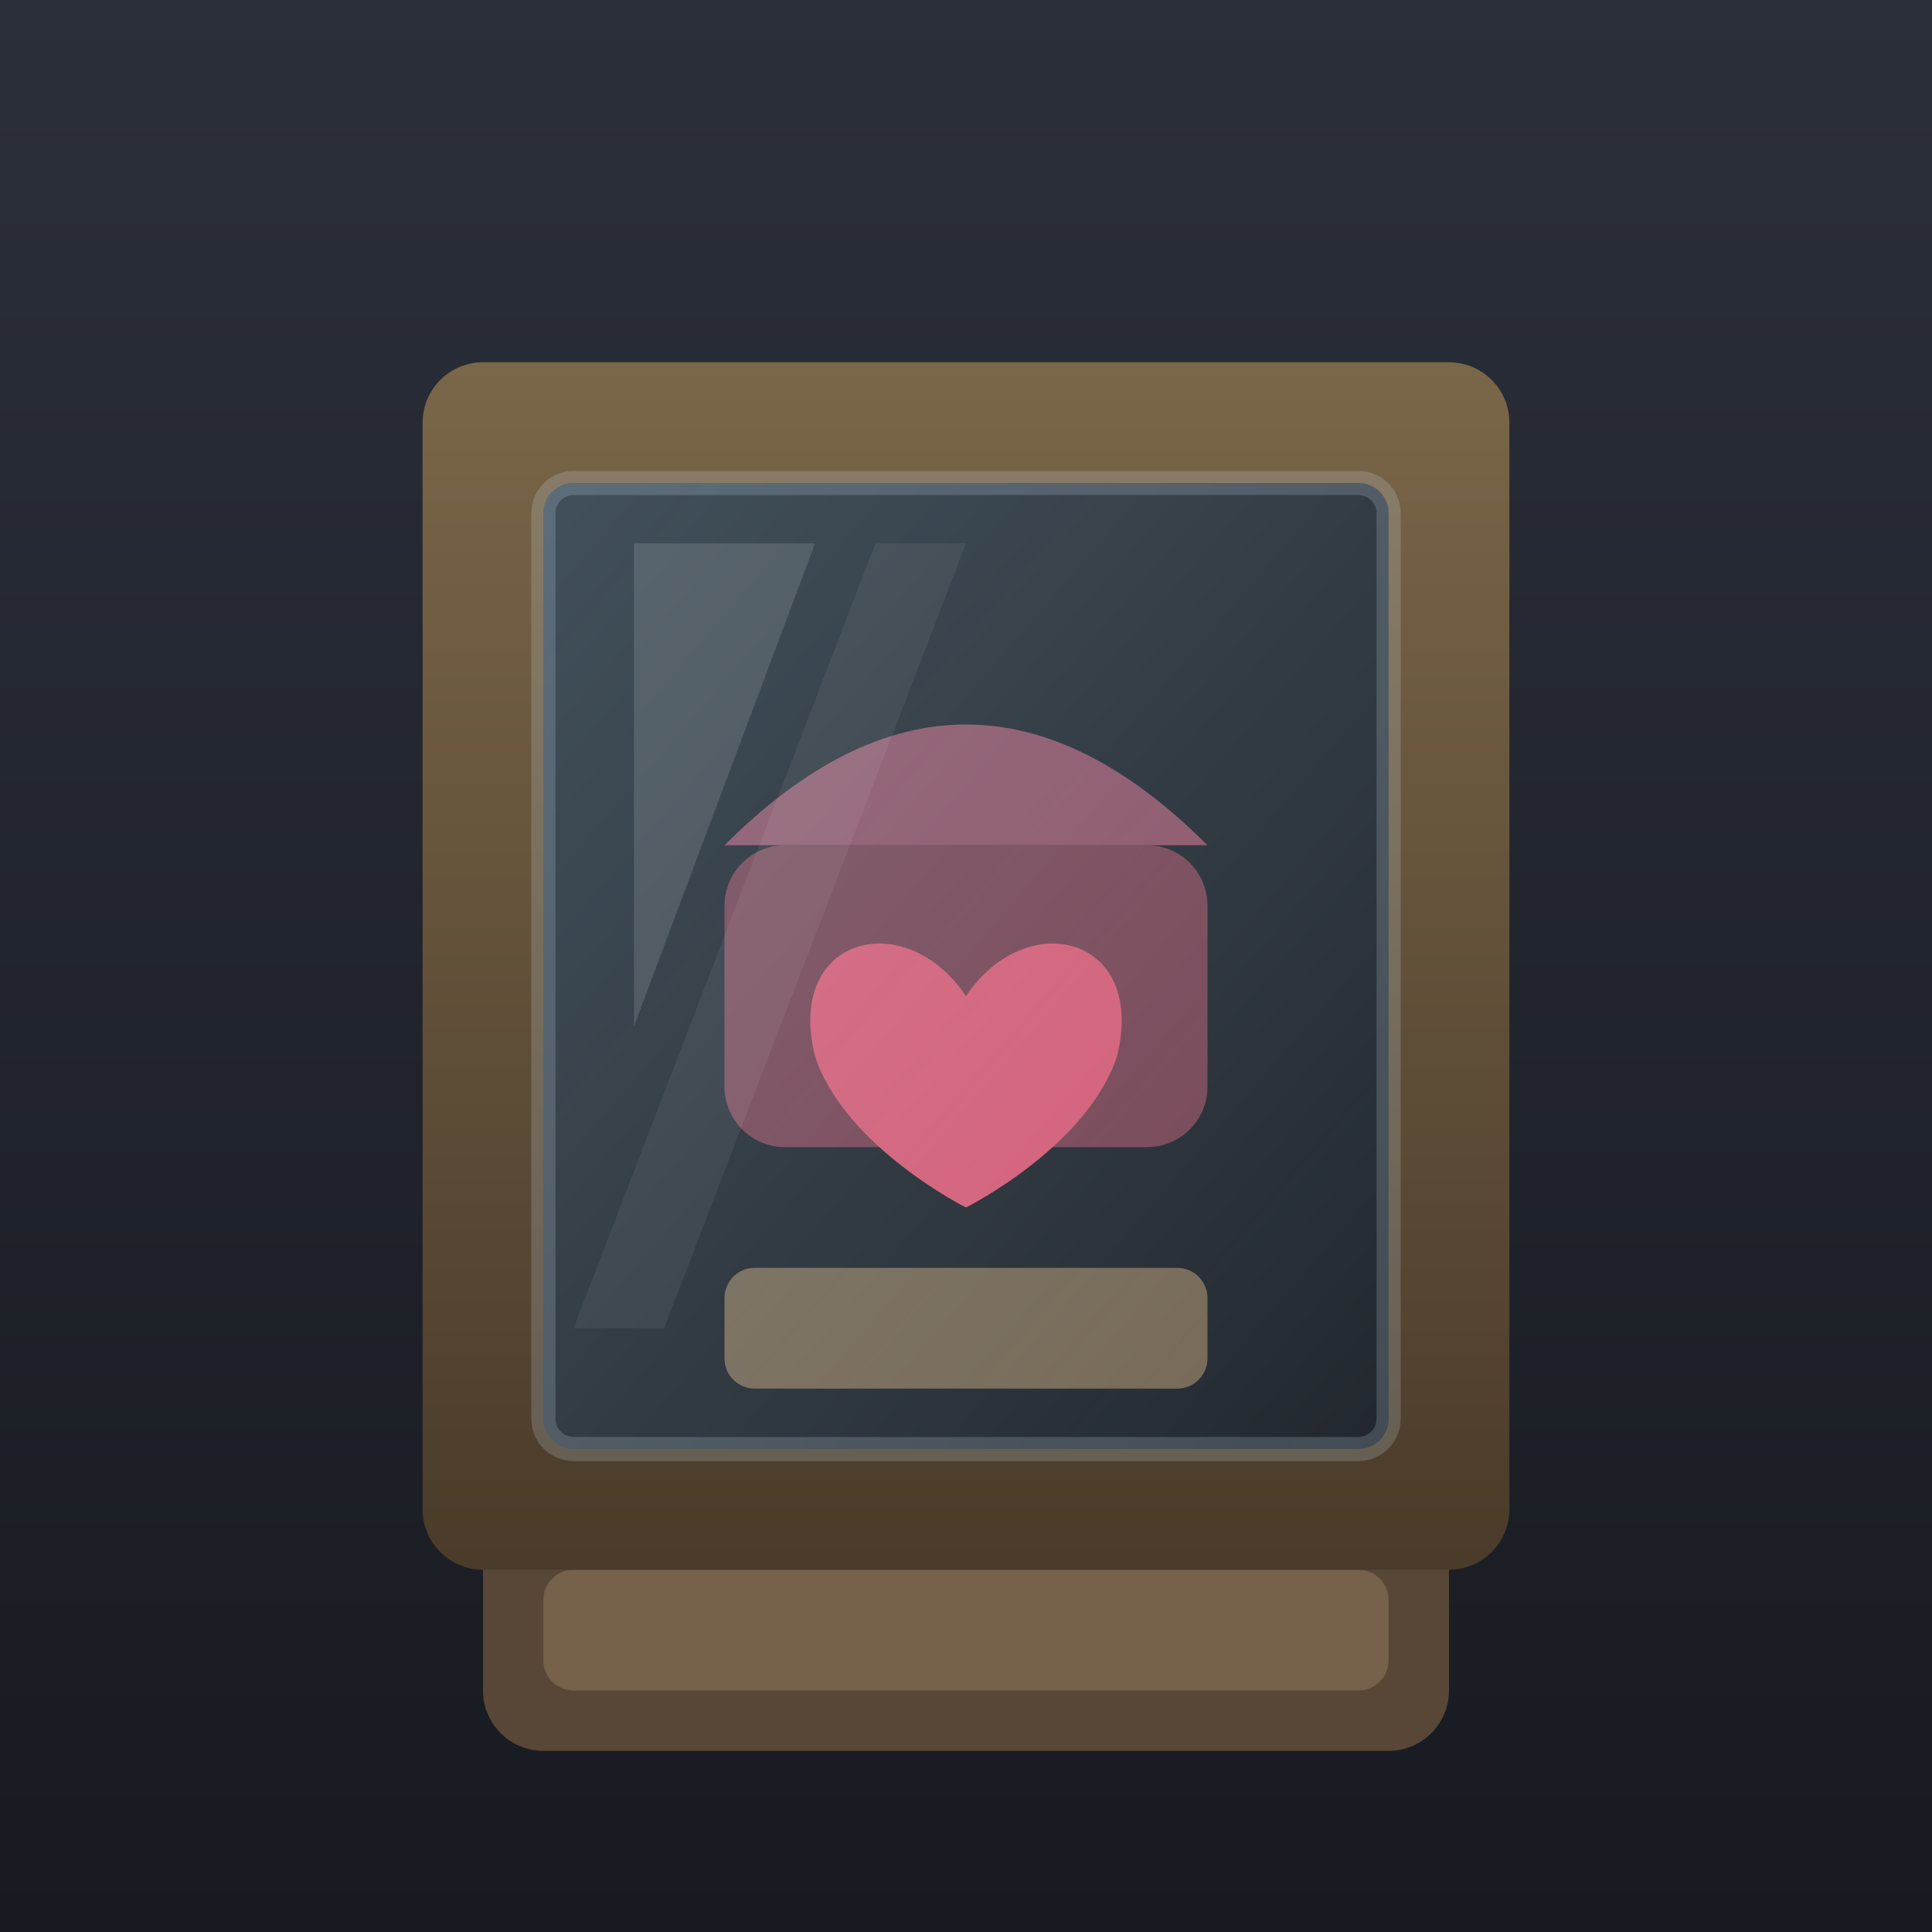
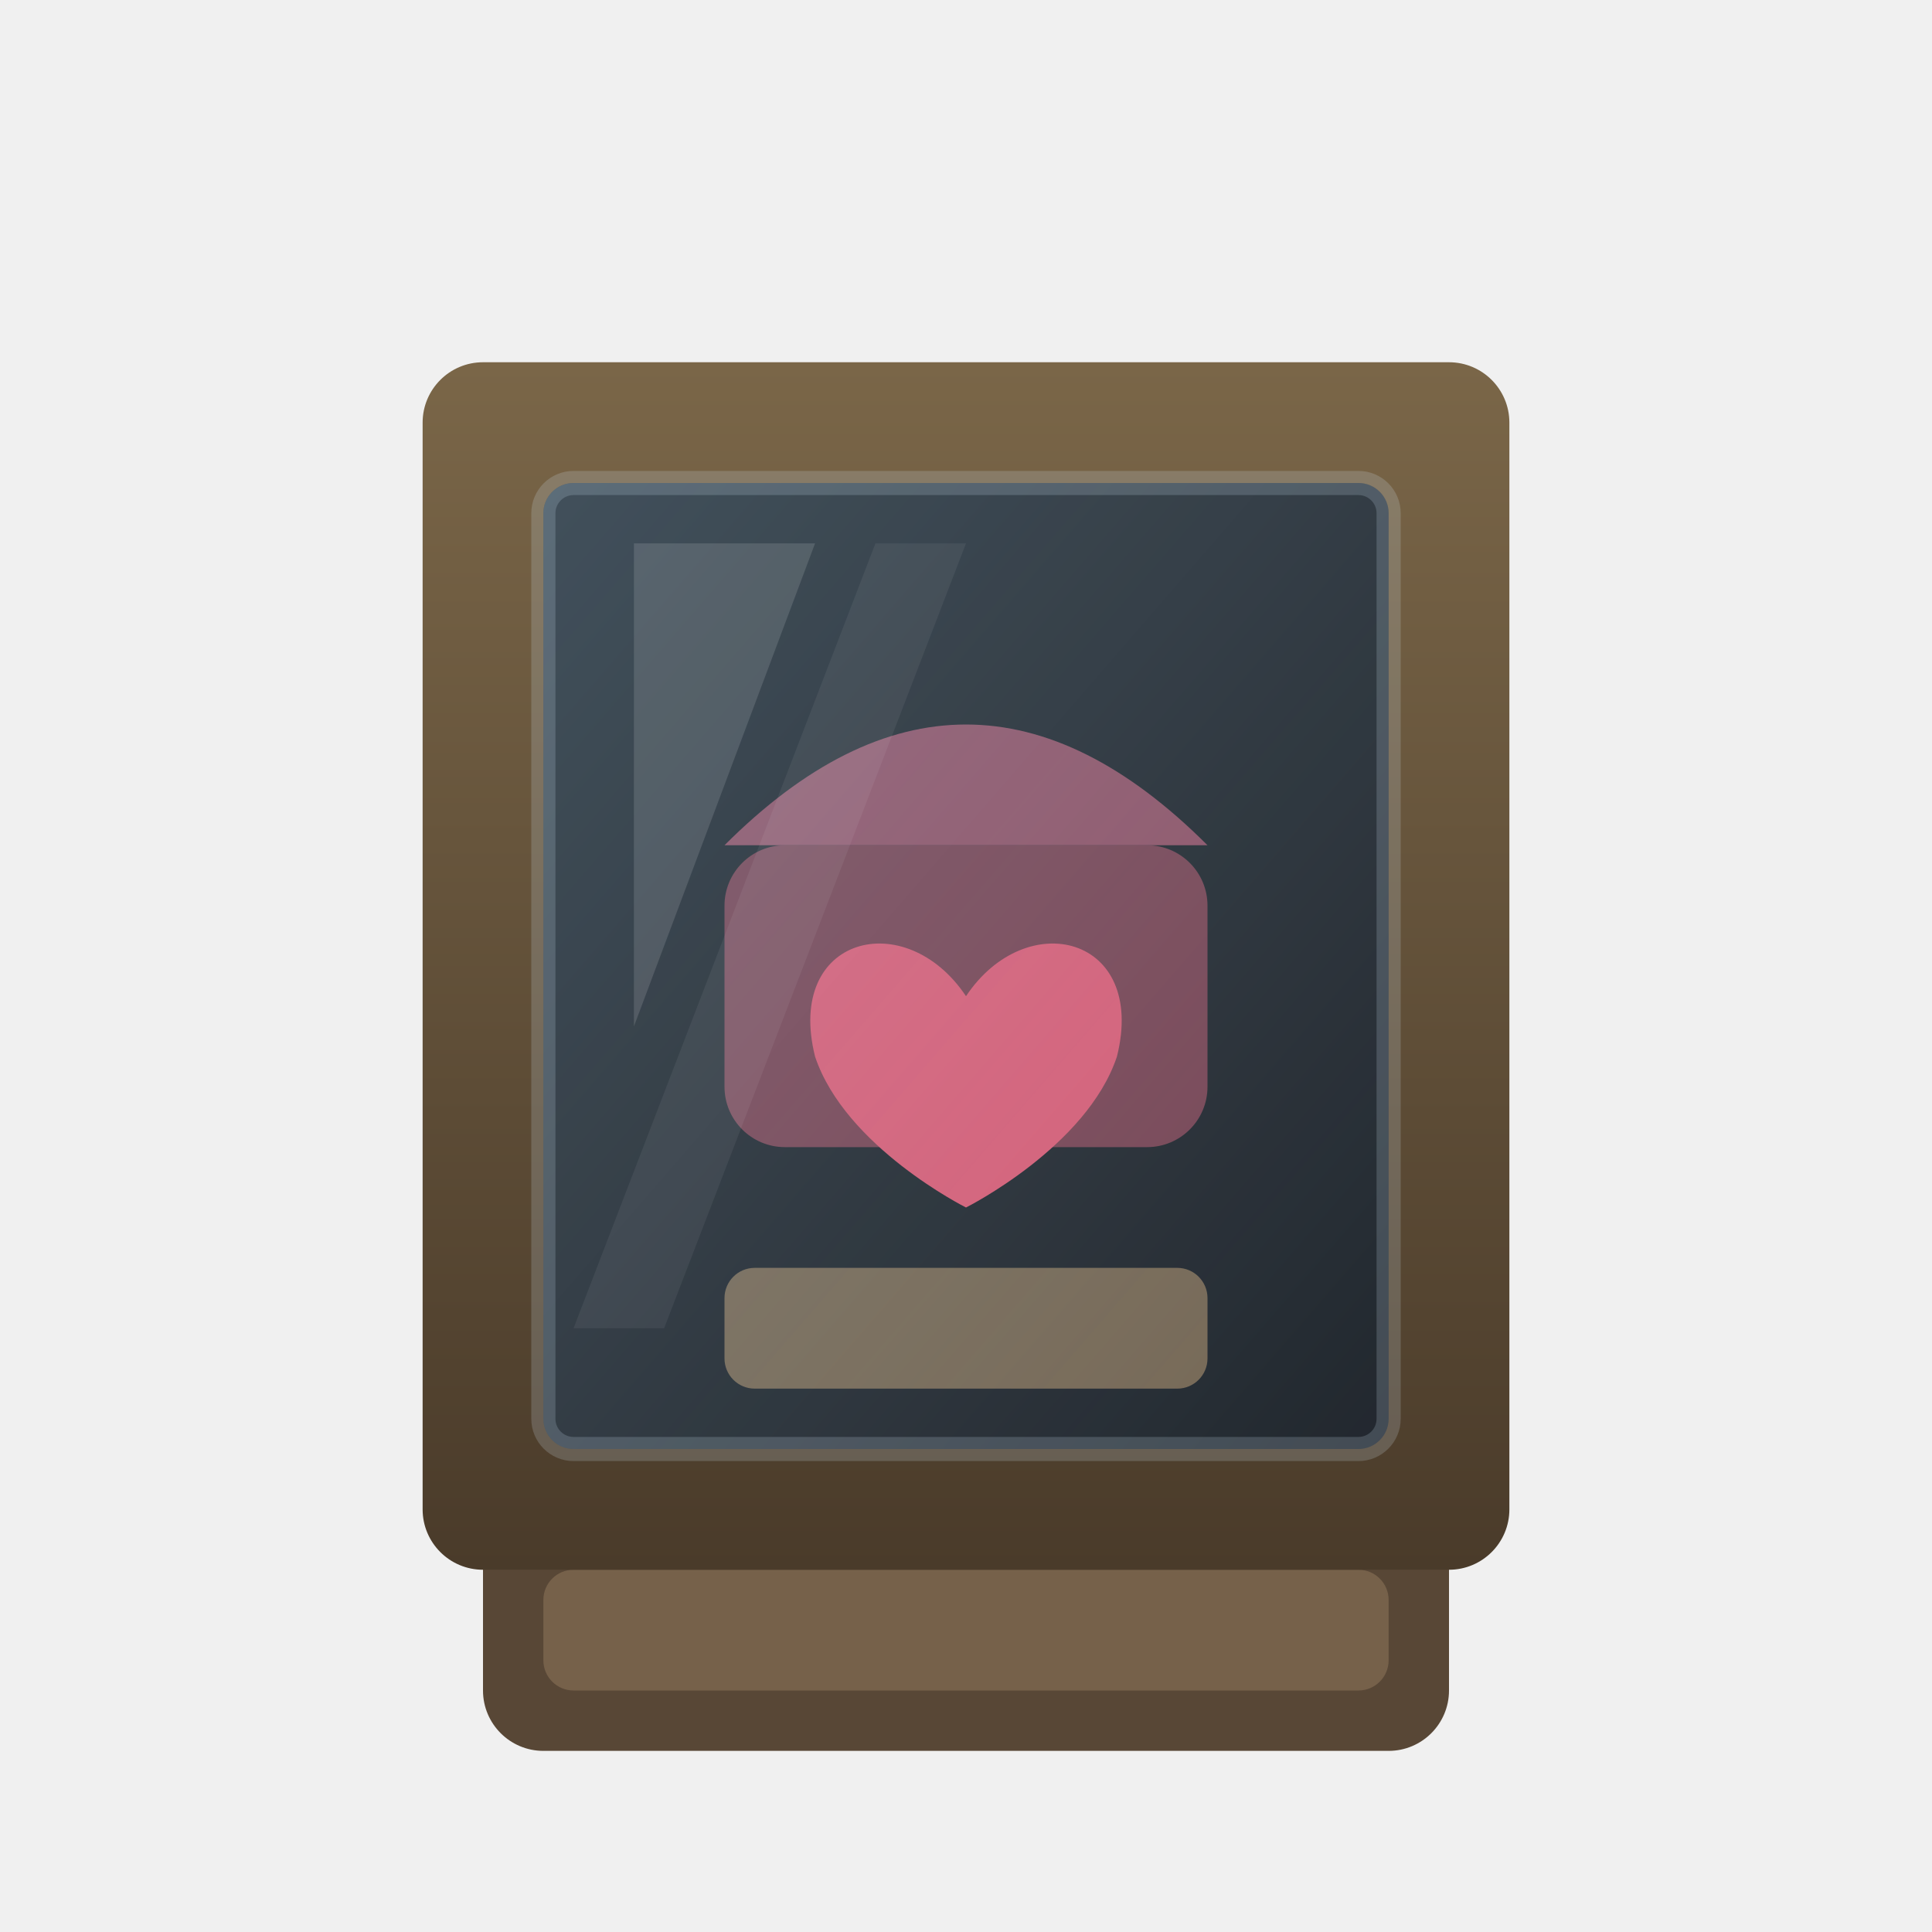
<svg xmlns="http://www.w3.org/2000/svg" viewBox="0 0 64 64">
  <defs>
    <linearGradient id="bg" x1="0" y1="0" x2="0" y2="1">
      <stop offset="0" stop-color="#2b2f3a" />
      <stop offset="1" stop-color="#171a20" />
    </linearGradient>
    <linearGradient id="frame" x1="0" y1="0" x2="0" y2="1">
      <stop offset="0" stop-color="#7a6648" />
      <stop offset="1" stop-color="#4a3b2a" />
    </linearGradient>
    <linearGradient id="glass" x1="0" y1="0" x2="1" y2="1">
      <stop offset="0" stop-color="#bfe9ff" stop-opacity="0.28" />
      <stop offset="1" stop-color="#e8f8ff" stop-opacity="0.08" />
    </linearGradient>
  </defs>
-   <rect width="64" height="64" fill="url(#bg)" />
  <rect x="16" y="50" width="32" height="8" rx="2" fill="#584736" />
  <rect x="18" y="52" width="28" height="4" rx="1" fill="#76614a" />
  <rect x="14" y="12" width="36" height="40" rx="2" fill="url(#frame)" />
  <rect x="18" y="16" width="28" height="32" rx="1" fill="#10151c" />
  <rect x="24" y="42" width="16" height="4" rx="1" fill="#6b5a45" />
  <rect x="24" y="28" width="16" height="10" rx="2" fill="#6c3343" />
  <path d="M24 28 Q32 20 40 28" fill="#844257" />
  <path d="M32 33 C30 30,26 31,27 35 C28 38,32 40,32 40 C32 40,36 38,37 35 C38 31,34 30,32 33Z" fill="#d34e68" />
  <rect x="18" y="16" width="28" height="32" rx="1" fill="url(#glass)" stroke="#d8f3ff" stroke-opacity="0.18" stroke-width="0.8" />
  <path d="M21 18 L27 18 L21 34 Z" fill="#ffffff" fill-opacity="0.13" />
  <path d="M29 18 L32 18 L22 44 L19 44 Z" fill="#ffffff" fill-opacity="0.06" />
</svg>
